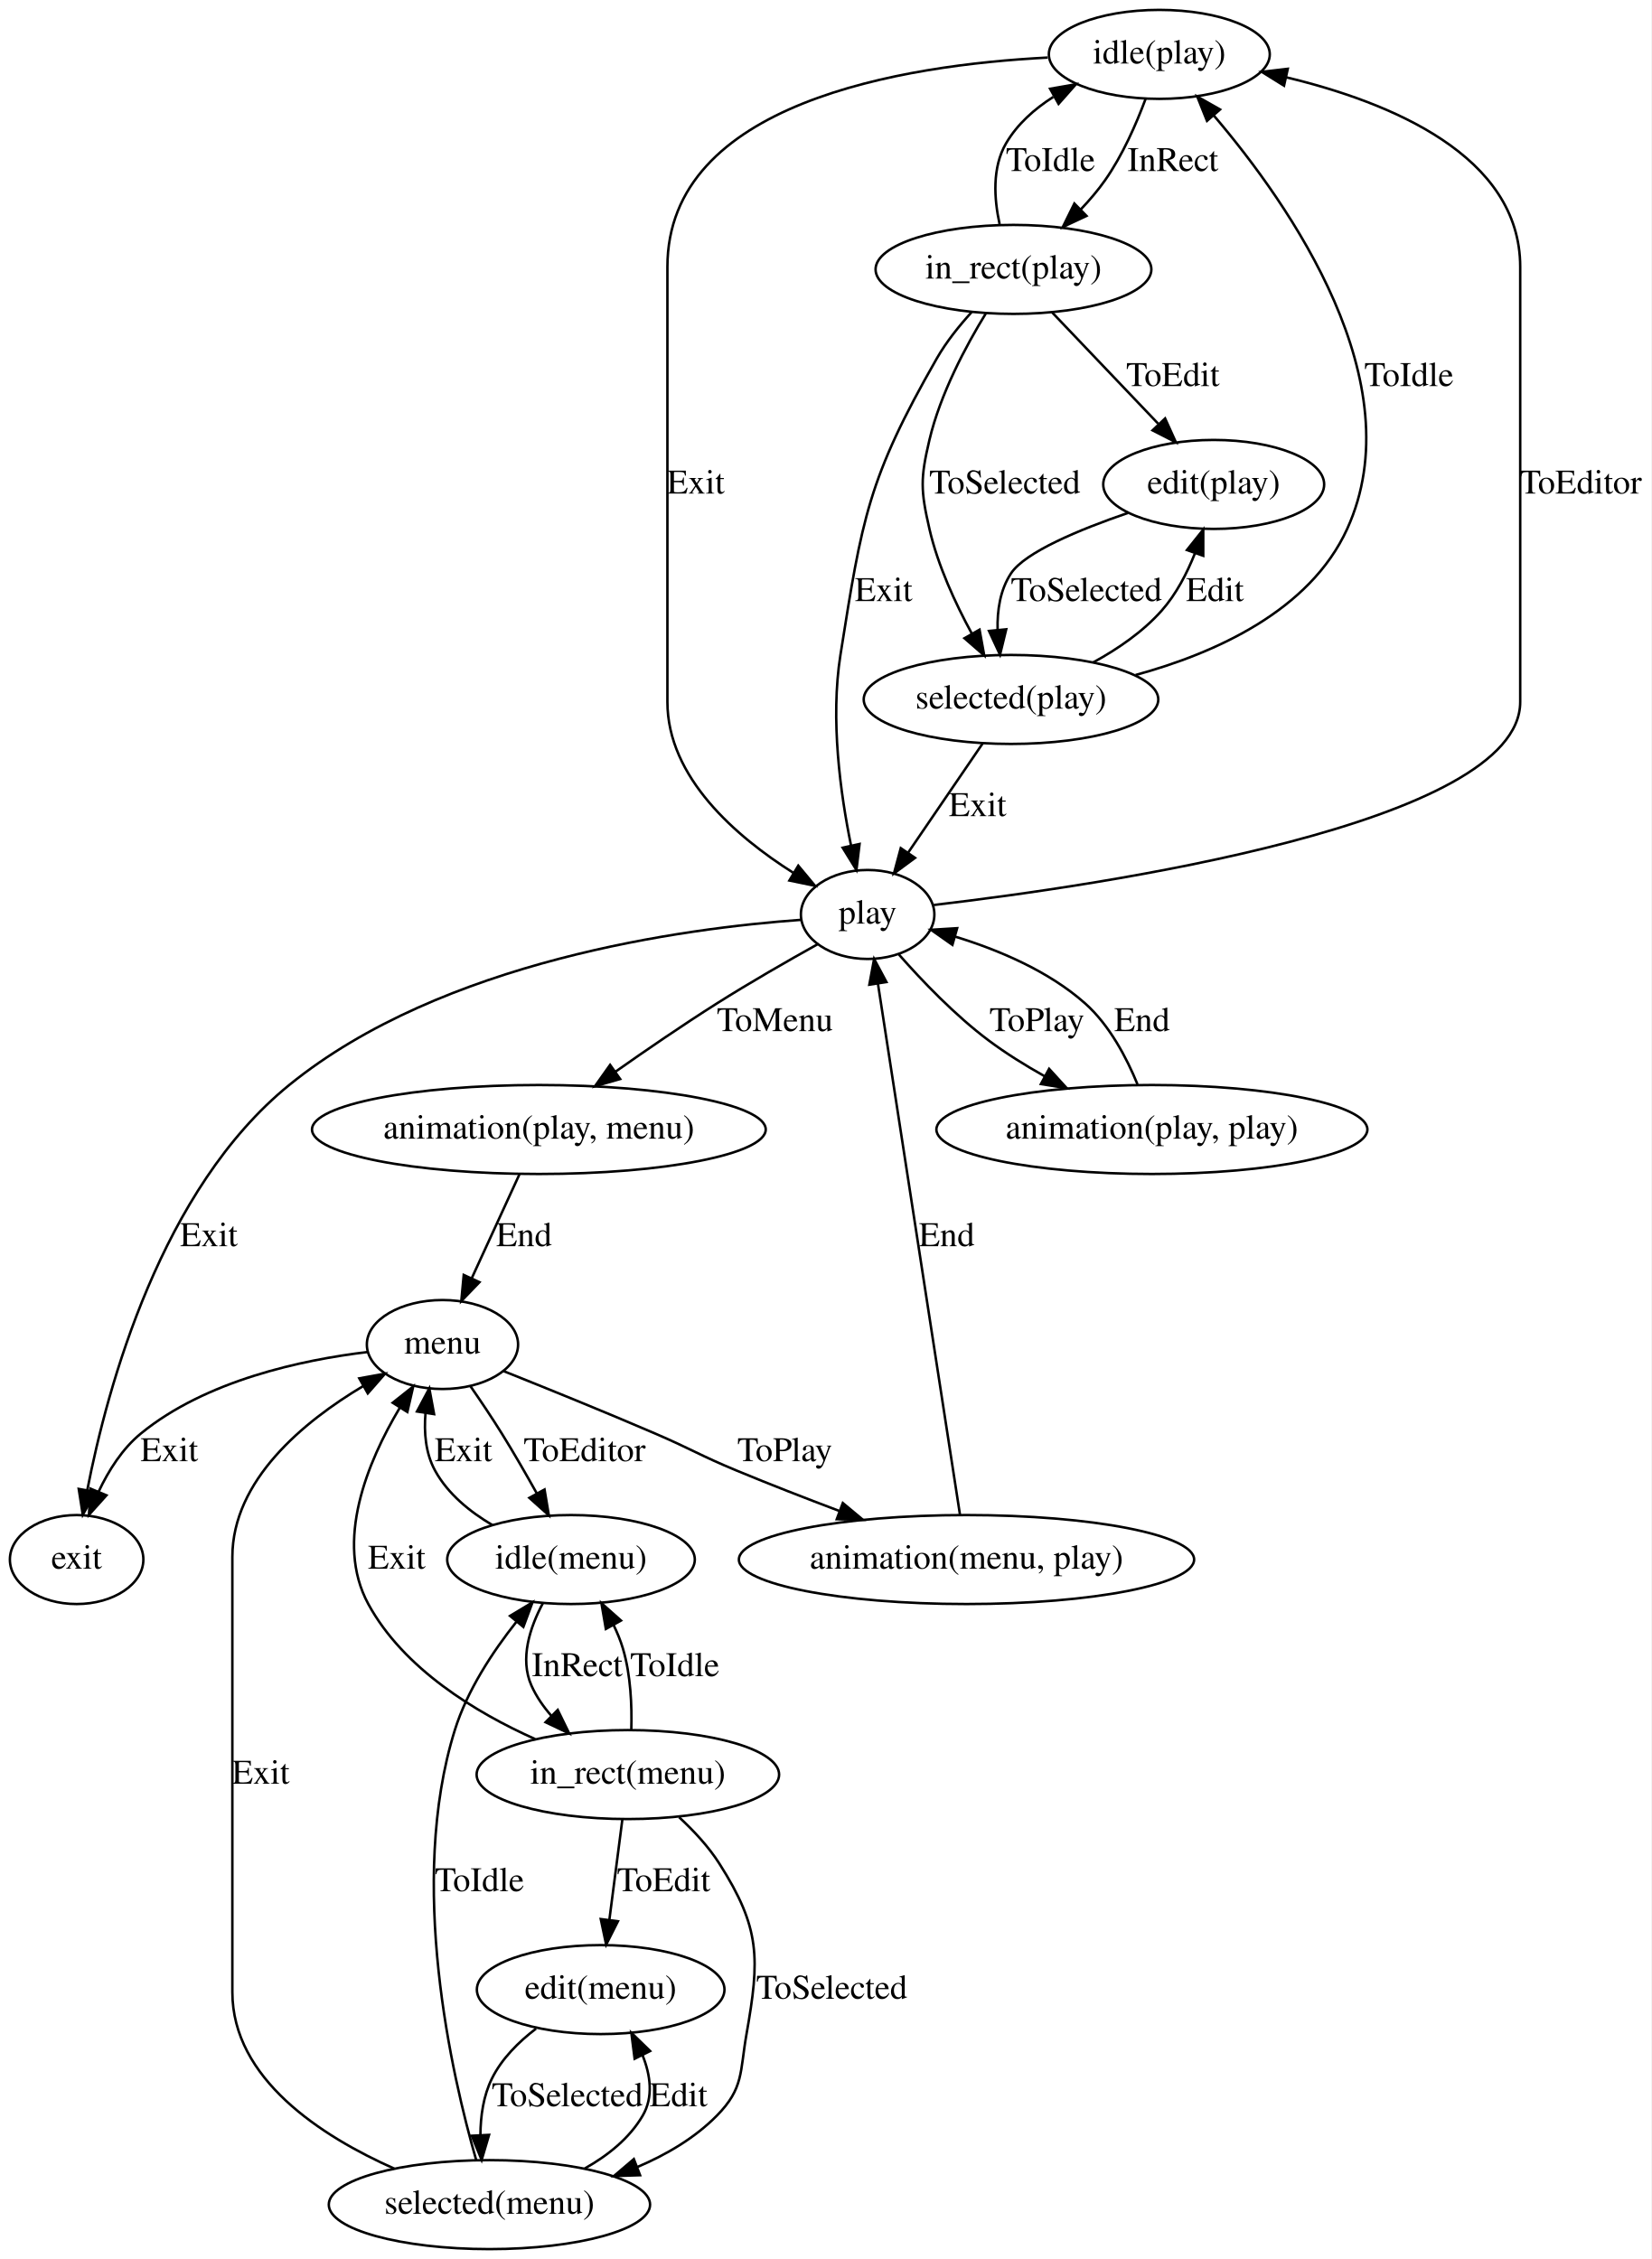
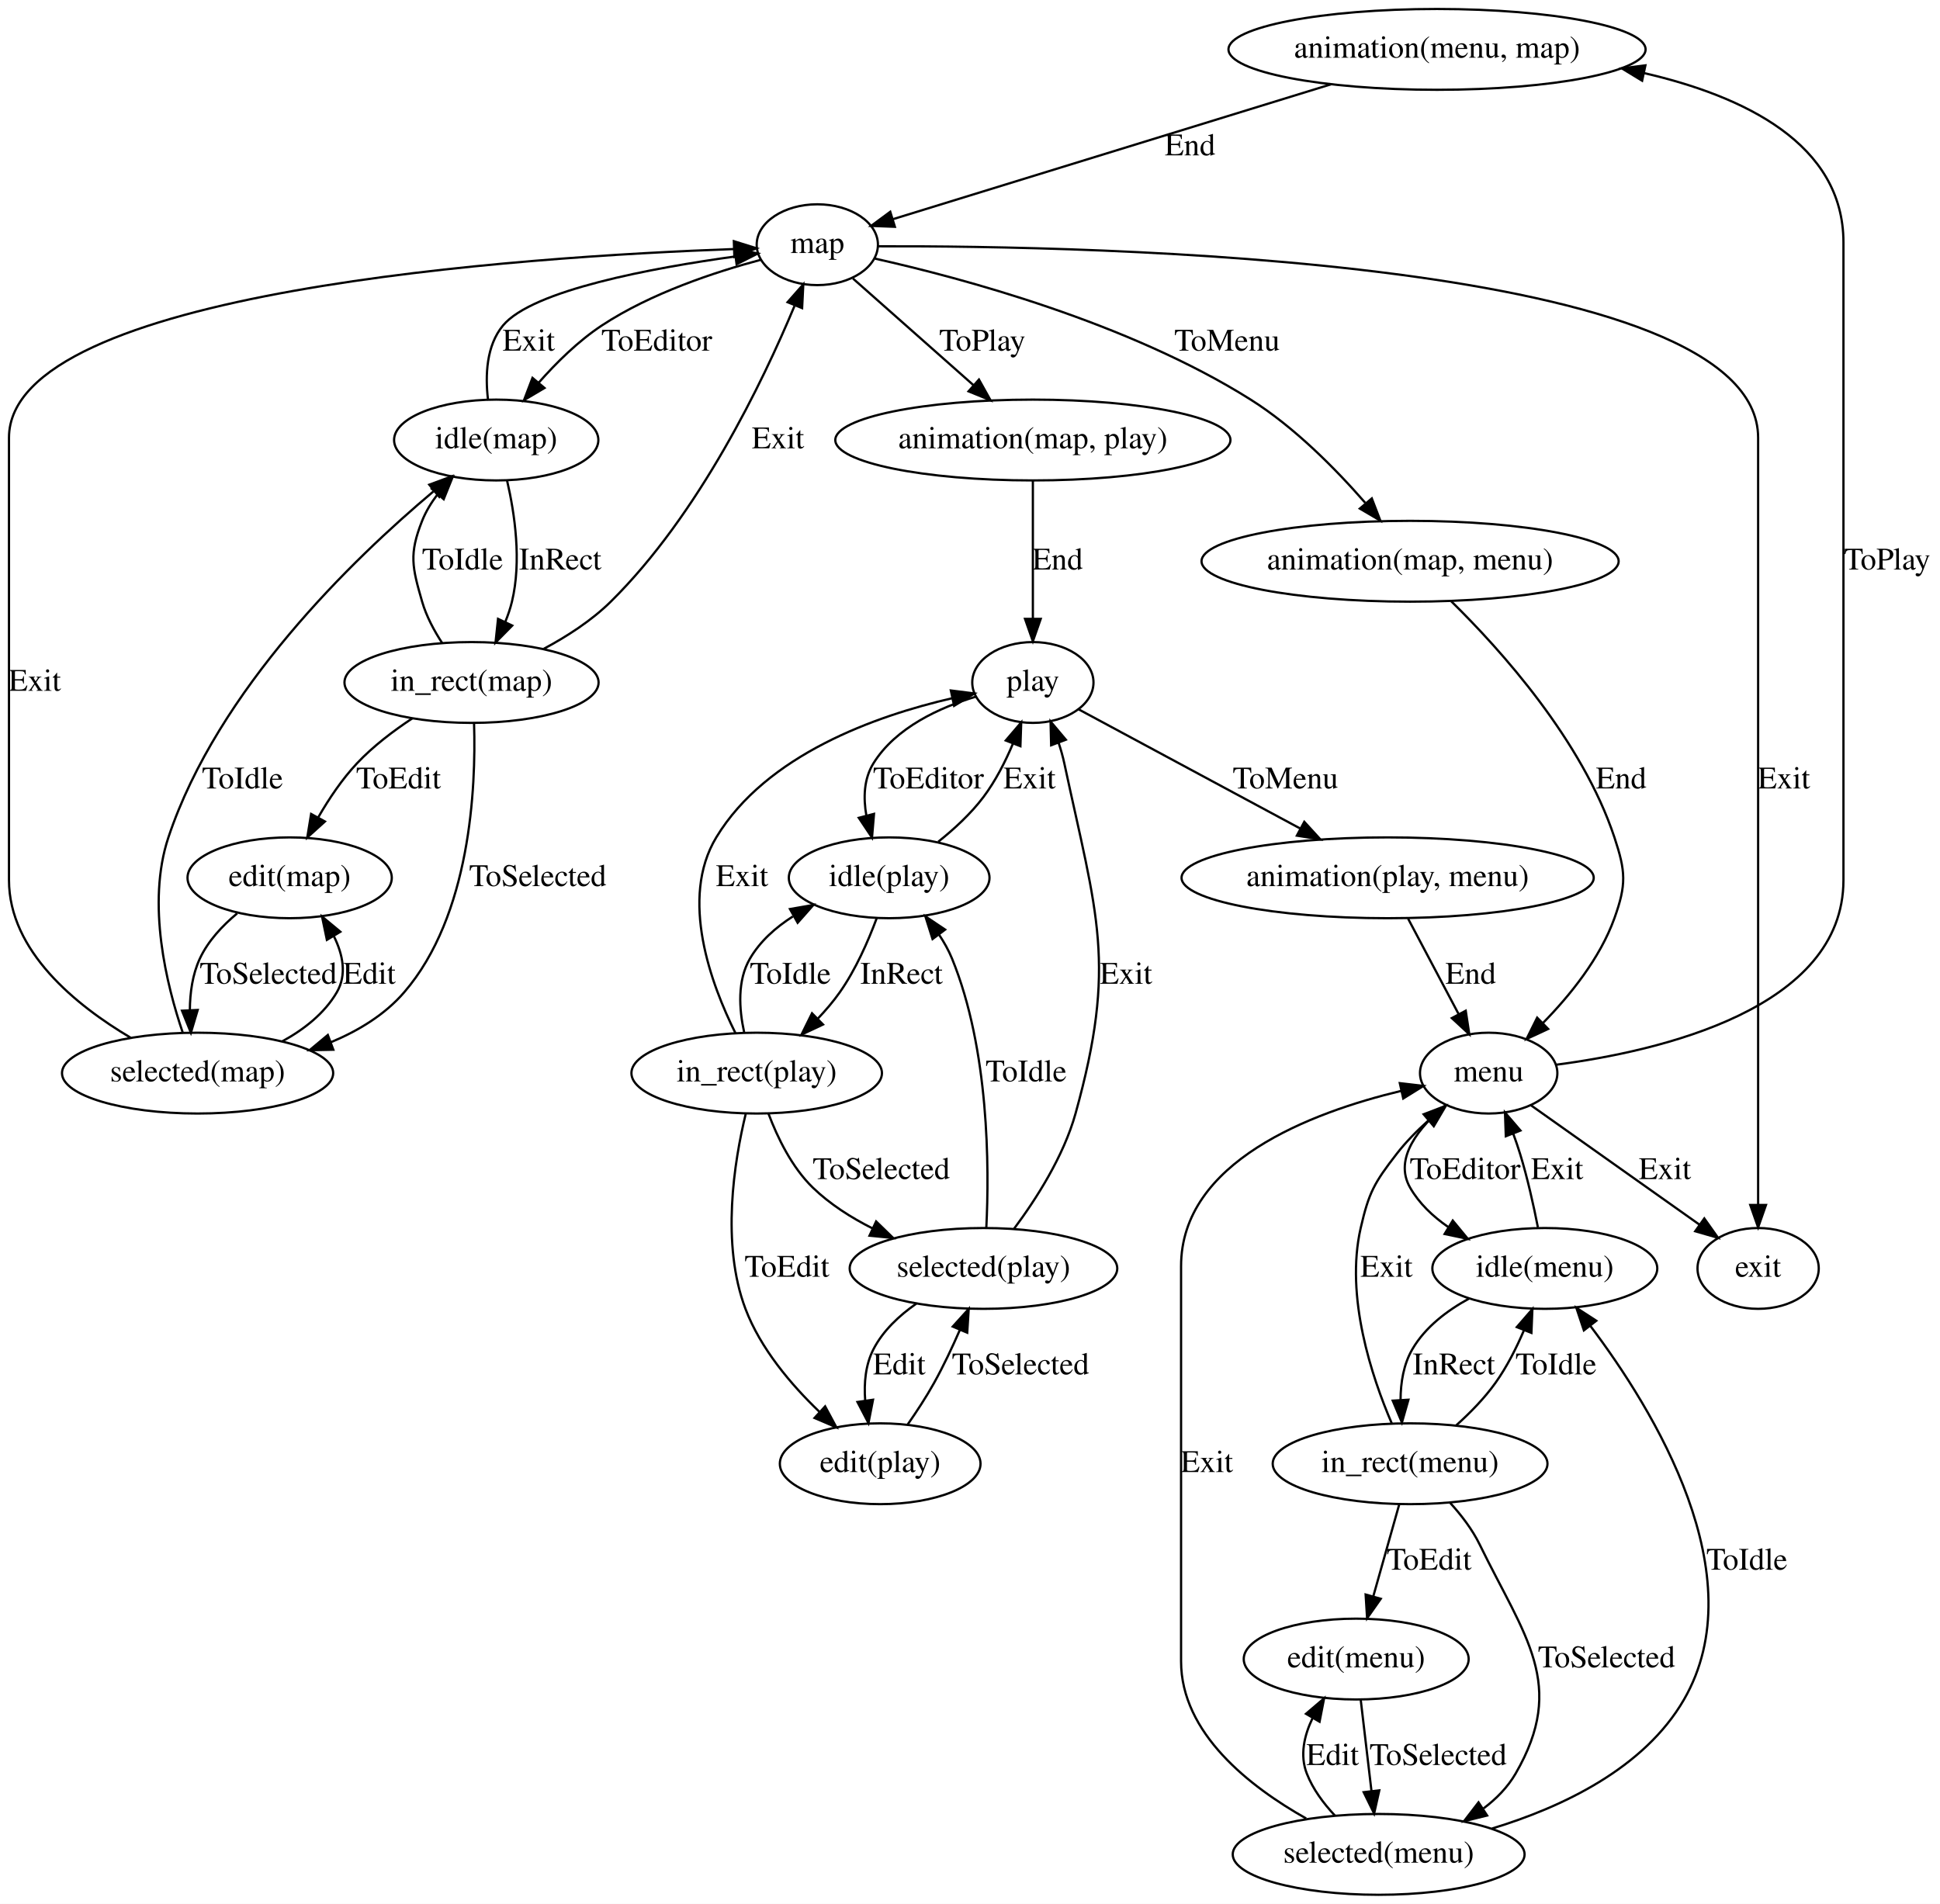
- <svg xmlns="http://www.w3.org/2000/svg" width="668pt" height="914pt" viewBox="0.00 0.00 668.00 914.00">
-   <g id="graph0" class="graph" transform="scale(1 1) rotate(0) translate(4 910)">
-     <polygon fill="white" stroke="transparent" points="-4,4 -4,-910 664,-910 664,4 -4,4" />
+ <svg xmlns="http://www.w3.org/2000/svg" width="864pt" height="848pt" viewBox="0.00 0.00 864.00 848.00">
+   <g id="graph0" class="graph" transform="scale(1 1) rotate(0) translate(4 844)">
+     <polygon fill="white" stroke="transparent" points="-4,4 -4,-844 860,-844 860,4 -4,4" />
    <g id="node1" class="node">
-       <ellipse fill="none" stroke="black" cx="465" cy="-888" rx="44.69" ry="18" />
-       <text text-anchor="middle" x="465" y="-884.3" font-family="Times,serif" font-size="14.00">idle(play)</text>
+       <ellipse fill="none" stroke="black" cx="636" cy="-822" rx="92.88" ry="18" />
+       <text text-anchor="middle" x="636" y="-818.3" font-family="Times,serif" font-size="14.00">animation(menu, map)</text>
+     </g>
+     <g id="node19" class="node">
+       <ellipse fill="none" stroke="black" cx="360" cy="-735" rx="27" ry="18" />
+       <text text-anchor="middle" x="360" y="-731.3" font-family="Times,serif" font-size="14.00">map</text>
+     </g>
+     <g id="edge14" class="edge">
+       <path fill="none" stroke="black" d="M588.87,-806.48C533.38,-789.4 442.62,-761.45 393.73,-746.39" />
+       <polygon fill="black" stroke="black" points="394.55,-742.98 383.96,-743.38 392.49,-749.67 394.55,-742.98" />
+       <text text-anchor="middle" x="526" y="-774.8" font-family="Times,serif" font-size="14.00">End</text>
+     </g>
+     <g id="node2" class="node">
+       <ellipse fill="none" stroke="black" cx="125" cy="-453" rx="45.49" ry="18" />
+       <text text-anchor="middle" x="125" y="-449.3" font-family="Times,serif" font-size="14.00">edit(map)</text>
+     </g>
+     <g id="node7" class="node">
+       <ellipse fill="none" stroke="black" cx="84" cy="-366" rx="60.39" ry="18" />
+       <text text-anchor="middle" x="84" y="-362.3" font-family="Times,serif" font-size="14.00">selected(map)</text>
+     </g>
+     <g id="edge22" class="edge">
+       <path fill="none" stroke="black" d="M101.62,-437.14C95.03,-431.67 88.66,-424.86 85,-417 81.72,-409.97 80.61,-401.75 80.55,-394.03" />
+       <polygon fill="black" stroke="black" points="84.05,-394.13 81.02,-383.98 77.06,-393.8 84.05,-394.13" />
+       <text text-anchor="middle" x="115.5" y="-405.8" font-family="Times,serif" font-size="14.00">ToSelected</text>
+     </g>
+     <g id="node3" class="node">
+       <ellipse fill="none" stroke="black" cx="392" cy="-453" rx="44.69" ry="18" />
+       <text text-anchor="middle" x="392" y="-449.3" font-family="Times,serif" font-size="14.00">idle(play)</text>
+     </g>
+     <g id="node13" class="node">
+       <ellipse fill="none" stroke="black" cx="333" cy="-366" rx="55.79" ry="18" />
+       <text text-anchor="middle" x="333" y="-362.3" font-family="Times,serif" font-size="14.00">in_rect(play)</text>
+     </g>
+     <g id="edge33" class="edge">
+       <path fill="none" stroke="black" d="M386.42,-434.91C382.66,-424.81 377.1,-412.08 370,-402 367.16,-397.97 363.8,-394.03 360.28,-390.33" />
+       <polygon fill="black" stroke="black" points="362.54,-387.65 352.95,-383.15 357.64,-392.65 362.54,-387.65" />
+       <text text-anchor="middle" x="397.5" y="-405.8" font-family="Times,serif" font-size="14.00">InRect</text>
+     </g>
+     <g id="node14" class="node">
+       <ellipse fill="none" stroke="black" cx="456" cy="-540" rx="27" ry="18" />
+       <text text-anchor="middle" x="456" y="-536.3" font-family="Times,serif" font-size="14.00">play</text>
+     </g>
+     <g id="edge32" class="edge">
+       <path fill="none" stroke="black" d="M413.85,-469.05C420.94,-474.7 428.41,-481.57 434,-489 439.35,-496.11 443.74,-504.73 447.14,-512.79" />
+       <polygon fill="black" stroke="black" points="443.92,-514.16 450.81,-522.21 450.45,-511.62 443.92,-514.16" />
+       <text text-anchor="middle" x="454.5" y="-492.8" font-family="Times,serif" font-size="14.00">Exit</text>
+     </g>
+     <g id="node4" class="node">
+       <ellipse fill="none" stroke="black" cx="614" cy="-453" rx="91.78" ry="18" />
+       <text text-anchor="middle" x="614" y="-449.3" font-family="Times,serif" font-size="14.00">animation(play, menu)</text>
+     </g>
+     <g id="node8" class="node">
+       <ellipse fill="none" stroke="black" cx="659" cy="-366" rx="30.59" ry="18" />
+       <text text-anchor="middle" x="659" y="-362.3" font-family="Times,serif" font-size="14.00">menu</text>
+     </g>
+     <g id="edge43" class="edge">
+       <path fill="none" stroke="black" d="M623.11,-434.8C629.58,-422.58 638.37,-405.98 645.63,-392.26" />
+       <polygon fill="black" stroke="black" points="648.78,-393.79 650.37,-383.31 642.59,-390.51 648.78,-393.79" />
+       <text text-anchor="middle" x="651" y="-405.8" font-family="Times,serif" font-size="14.00">End</text>
+     </g>
+     <g id="node5" class="node">
+       <ellipse fill="none" stroke="black" cx="779" cy="-279" rx="27" ry="18" />
+       <text text-anchor="middle" x="779" y="-275.3" font-family="Times,serif" font-size="14.00">exit</text>
+     </g>
+     <g id="node6" class="node">
+       <ellipse fill="none" stroke="black" cx="624" cy="-192" rx="61.19" ry="18" />
+       <text text-anchor="middle" x="624" y="-188.3" font-family="Times,serif" font-size="14.00">in_rect(menu)</text>
+     </g>
+     <g id="edge5" class="edge">
+       <path fill="none" stroke="black" d="M615.84,-209.97C606.98,-230.59 594.98,-266.42 602,-297 605.65,-312.89 608.03,-317.1 618,-330 622.06,-335.25 627.01,-340.27 632.05,-344.8" />
+       <polygon fill="black" stroke="black" points="630.03,-347.67 639.93,-351.45 634.55,-342.33 630.03,-347.67" />
+       <text text-anchor="middle" x="613.5" y="-275.3" font-family="Times,serif" font-size="14.00">Exit</text>
+     </g>
+     <g id="node9" class="node">
+       <ellipse fill="none" stroke="black" cx="610" cy="-18" rx="64.99" ry="18" />
+       <text text-anchor="middle" x="610" y="-14.3" font-family="Times,serif" font-size="14.00">selected(menu)</text>
+     </g>
+     <g id="edge12" class="edge">
+       <path fill="none" stroke="black" d="M641.84,-174.58C646.81,-169.12 651.73,-162.71 655,-156 675.1,-114.75 694,-93.71 671,-54 667.46,-47.9 662.42,-42.76 656.72,-38.48" />
+       <polygon fill="black" stroke="black" points="658.3,-35.32 648.01,-32.78 654.47,-41.18 658.3,-35.32" />
+       <text text-anchor="middle" x="711.5" y="-101.3" font-family="Times,serif" font-size="14.00">ToSelected</text>
+     </g>
+     <g id="node10" class="node">
+       <ellipse fill="none" stroke="black" cx="600" cy="-105" rx="50.09" ry="18" />
+       <text text-anchor="middle" x="600" y="-101.3" font-family="Times,serif" font-size="14.00">edit(menu)</text>
+     </g>
+     <g id="edge7" class="edge">
+       <path fill="none" stroke="black" d="M619.14,-173.8C615.83,-162.05 611.36,-146.24 607.58,-132.84" />
+       <polygon fill="black" stroke="black" points="610.94,-131.85 604.85,-123.18 604.2,-133.75 610.94,-131.85" />
+       <text text-anchor="middle" x="632.5" y="-144.8" font-family="Times,serif" font-size="14.00">ToEdit</text>
    </g>
    <g id="node12" class="node">
-       <ellipse fill="none" stroke="black" cx="347" cy="-540" rx="27" ry="18" />
-       <text text-anchor="middle" x="347" y="-536.3" font-family="Times,serif" font-size="14.00">play</text>
+       <ellipse fill="none" stroke="black" cx="684" cy="-279" rx="50.09" ry="18" />
+       <text text-anchor="middle" x="684" y="-275.3" font-family="Times,serif" font-size="14.00">idle(menu)</text>
+     </g>
+     <g id="edge6" class="edge">
+       <path fill="none" stroke="black" d="M644.5,-209.07C650.67,-214.6 657.1,-221.14 662,-228 667.1,-235.13 671.38,-243.63 674.77,-251.58" />
+       <polygon fill="black" stroke="black" points="671.52,-252.87 678.47,-260.88 678.03,-250.29 671.52,-252.87" />
+       <text text-anchor="middle" x="689" y="-231.8" font-family="Times,serif" font-size="14.00">ToIdle</text>
+     </g>
+     <g id="edge25" class="edge">
+       <path fill="none" stroke="black" d="M121.65,-380.12C131.27,-385.37 140.45,-392.5 146,-402 150.55,-409.8 148.75,-418.77 144.71,-426.94" />
+       <polygon fill="black" stroke="black" points="141.58,-425.35 139.42,-435.73 147.58,-428.97 141.58,-425.35" />
+       <text text-anchor="middle" x="160.5" y="-405.8" font-family="Times,serif" font-size="14.00">Edit</text>
+     </g>
+     <g id="node11" class="node">
+       <ellipse fill="none" stroke="black" cx="217" cy="-648" rx="45.49" ry="18" />
+       <text text-anchor="middle" x="217" y="-644.3" font-family="Times,serif" font-size="14.00">idle(map)</text>
+     </g>
+     <g id="edge24" class="edge">
+       <path fill="none" stroke="black" d="M77.39,-384.02C70.26,-405 61.14,-441.49 71,-471 93,-536.89 153.13,-594.93 188.99,-625.07" />
+       <polygon fill="black" stroke="black" points="187.18,-628.11 197.12,-631.77 191.63,-622.71 187.18,-628.11" />
+       <text text-anchor="middle" x="104" y="-492.8" font-family="Times,serif" font-size="14.00">ToIdle</text>
+     </g>
+     <g id="edge23" class="edge">
+       <path fill="none" stroke="black" d="M54.15,-381.79C30,-396.1 0,-420.26 0,-452 0,-649 0,-649 0,-649 0,-714.79 230.6,-729.72 322.68,-733.06" />
+       <polygon fill="black" stroke="black" points="322.83,-736.56 332.94,-733.4 323.06,-729.57 322.83,-736.56" />
+       <text text-anchor="middle" x="11.5" y="-536.3" font-family="Times,serif" font-size="14.00">Exit</text>
+     </g>
+     <g id="edge13" class="edge">
+       <path fill="none" stroke="black" d="M689.09,-369.74C734.93,-375.75 817,-394.53 817,-452 817,-736 817,-736 817,-736 817,-779.91 772.83,-801.18 728.12,-811.46" />
+       <polygon fill="black" stroke="black" points="727.34,-808.05 718.29,-813.55 728.8,-814.89 727.34,-808.05" />
+       <text text-anchor="middle" x="836.5" y="-590.3" font-family="Times,serif" font-size="14.00">ToPlay</text>
+     </g>
+     <g id="edge1" class="edge">
+       <path fill="none" stroke="black" d="M677.75,-351.72C697.97,-337.39 730.32,-314.48 752.99,-298.42" />
+       <polygon fill="black" stroke="black" points="755.03,-301.27 761.16,-292.63 750.98,-295.56 755.03,-301.27" />
+       <text text-anchor="middle" x="737.5" y="-318.8" font-family="Times,serif" font-size="14.00">Exit</text>
+     </g>
+     <g id="edge2" class="edge">
+       <path fill="none" stroke="black" d="M639.9,-351.85C628.09,-342 616.51,-328.05 624,-315 628.05,-307.94 634.14,-302.17 640.91,-297.5" />
+       <polygon fill="black" stroke="black" points="643,-300.33 649.74,-292.16 639.37,-294.34 643,-300.33" />
+       <text text-anchor="middle" x="648.5" y="-318.8" font-family="Times,serif" font-size="14.00">ToEditor</text>
+     </g>
+     <g id="edge9" class="edge">
+       <path fill="none" stroke="black" d="M577.73,-33.98C552.62,-48.12 522,-71.93 522,-104 522,-280 522,-280 522,-280 522,-326.45 579.56,-348.39 620.06,-358.09" />
+       <polygon fill="black" stroke="black" points="619.42,-361.53 629.95,-360.3 620.95,-354.7 619.42,-361.53" />
+       <text text-anchor="middle" x="533.5" y="-188.3" font-family="Times,serif" font-size="14.00">Exit</text>
+     </g>
+     <g id="edge11" class="edge">
+       <path fill="none" stroke="black" d="M590.47,-35.35C585.43,-40.72 580.68,-47.09 578,-54 574.84,-62.13 576.8,-70.88 580.59,-78.75" />
+       <polygon fill="black" stroke="black" points="577.64,-80.62 585.7,-87.49 583.68,-77.09 577.64,-80.62" />
+       <text text-anchor="middle" x="589.5" y="-57.8" font-family="Times,serif" font-size="14.00">Edit</text>
+     </g>
+     <g id="edge10" class="edge">
+       <path fill="none" stroke="black" d="M660.5,-29.52C691.35,-38.9 728.2,-56.13 746,-87 777.81,-142.18 732.65,-215.87 704.17,-253.55" />
+       <polygon fill="black" stroke="black" points="701.4,-251.41 698.04,-261.46 706.93,-255.7 701.4,-251.41" />
+       <text text-anchor="middle" x="774" y="-144.8" font-family="Times,serif" font-size="14.00">ToIdle</text>
+     </g>
+     <g id="edge8" class="edge">
+       <path fill="none" stroke="black" d="M602.02,-86.8C603.39,-75.16 605.23,-59.55 606.8,-46.24" />
+       <polygon fill="black" stroke="black" points="610.29,-46.52 607.98,-36.18 603.33,-45.7 610.29,-46.52" />
+       <text text-anchor="middle" x="636.5" y="-57.8" font-family="Times,serif" font-size="14.00">ToSelected</text>
+     </g>
+     <g id="node17" class="node">
+       <ellipse fill="none" stroke="black" cx="206" cy="-540" rx="56.59" ry="18" />
+       <text text-anchor="middle" x="206" y="-536.3" font-family="Times,serif" font-size="14.00">in_rect(map)</text>
+     </g>
+     <g id="edge18" class="edge">
+       <path fill="none" stroke="black" d="M221.85,-629.85C225.22,-615.33 228.37,-594.06 224,-576 223.27,-572.98 222.23,-569.92 221.01,-566.94" />
+       <polygon fill="black" stroke="black" points="224.13,-565.35 216.69,-557.81 217.8,-568.34 224.13,-565.35" />
+       <text text-anchor="middle" x="245.5" y="-590.3" font-family="Times,serif" font-size="14.00">InRect</text>
    </g>
    <g id="edge17" class="edge">
-       <path fill="none" stroke="black" d="M419.84,-886.71C361.13,-883.67 266,-868.5 266,-802 266,-802 266,-802 266,-626 266,-595.41 293.84,-571.47 316.87,-556.9" />
-       <polygon fill="black" stroke="black" points="318.94,-559.74 325.72,-551.6 315.34,-553.74 318.94,-559.74" />
-       <text text-anchor="middle" x="277.5" y="-710.3" font-family="Times,serif" font-size="14.00">Exit</text>
-     </g>
-     <g id="node13" class="node">
-       <ellipse fill="none" stroke="black" cx="406" cy="-801" rx="55.79" ry="18" />
-       <text text-anchor="middle" x="406" y="-797.3" font-family="Times,serif" font-size="14.00">in_rect(play)</text>
-     </g>
-     <g id="edge18" class="edge">
-       <path fill="none" stroke="black" d="M459.42,-869.91C455.66,-859.81 450.1,-847.08 443,-837 440.16,-832.97 436.8,-829.03 433.28,-825.33" />
-       <polygon fill="black" stroke="black" points="435.54,-822.65 425.95,-818.15 430.64,-827.65 435.54,-822.65" />
-       <text text-anchor="middle" x="470.5" y="-840.8" font-family="Times,serif" font-size="14.00">InRect</text>
-     </g>
-     <g id="node2" class="node">
-       <ellipse fill="none" stroke="black" cx="214" cy="-453" rx="91.78" ry="18" />
-       <text text-anchor="middle" x="214" y="-449.3" font-family="Times,serif" font-size="14.00">animation(play, menu)</text>
-     </g>
-     <g id="node6" class="node">
-       <ellipse fill="none" stroke="black" cx="175" cy="-366" rx="30.59" ry="18" />
-       <text text-anchor="middle" x="175" y="-362.3" font-family="Times,serif" font-size="14.00">menu</text>
+       <path fill="none" stroke="black" d="M213.32,-666.13C212.08,-676.76 212.56,-690.03 220,-699 233.09,-714.77 286.64,-724.68 323.58,-729.78" />
+       <polygon fill="black" stroke="black" points="323.14,-733.25 333.51,-731.09 324.05,-726.31 323.14,-733.25" />
+       <text text-anchor="middle" x="231.5" y="-687.8" font-family="Times,serif" font-size="14.00">Exit</text>
+     </g>
+     <g id="edge4" class="edge">
+       <path fill="none" stroke="black" d="M650.41,-265.65C640.49,-260.27 630.76,-252.88 625,-243 621.09,-236.3 619.79,-228.18 619.75,-220.45" />
+       <polygon fill="black" stroke="black" points="623.26,-220.52 620.36,-210.33 616.27,-220.1 623.26,-220.52" />
+       <text text-anchor="middle" x="643.5" y="-231.8" font-family="Times,serif" font-size="14.00">InRect</text>
+     </g>
+     <g id="edge3" class="edge">
+       <path fill="none" stroke="black" d="M680.92,-297.31C679.01,-307.02 676.29,-319.3 673,-330 672.09,-332.97 671.03,-336.04 669.92,-339.07" />
+       <polygon fill="black" stroke="black" points="666.63,-337.88 666.26,-348.47 673.15,-340.42 666.63,-337.88" />
+       <text text-anchor="middle" x="689.5" y="-318.8" font-family="Times,serif" font-size="14.00">Exit</text>
+     </g>
+     <g id="edge35" class="edge">
+       <path fill="none" stroke="black" d="M327.39,-384.32C325.16,-394.5 324.3,-407.24 330,-417 334.52,-424.75 341.47,-430.92 349.1,-435.78" />
+       <polygon fill="black" stroke="black" points="347.82,-439.08 358.26,-440.9 351.24,-432.97 347.82,-439.08" />
+       <text text-anchor="middle" x="348" y="-405.8" font-family="Times,serif" font-size="14.00">ToIdle</text>
+     </g>
+     <g id="edge34" class="edge">
+       <path fill="none" stroke="black" d="M323.56,-383.78C312.74,-405.48 298.49,-443.72 315,-471 337.31,-507.88 386.09,-525.16 419.99,-532.97" />
+       <polygon fill="black" stroke="black" points="419.47,-536.44 429.98,-535.11 420.93,-529.6 419.47,-536.44" />
+       <text text-anchor="middle" x="326.5" y="-449.3" font-family="Times,serif" font-size="14.00">Exit</text>
+     </g>
+     <g id="node15" class="node">
+       <ellipse fill="none" stroke="black" cx="388" cy="-192" rx="44.69" ry="18" />
+       <text text-anchor="middle" x="388" y="-188.3" font-family="Times,serif" font-size="14.00">edit(play)</text>
+     </g>
+     <g id="edge36" class="edge">
+       <path fill="none" stroke="black" d="M328.1,-347.78C322.97,-326.6 317.07,-289.91 328,-261 334.69,-243.32 348.3,-227.26 360.87,-215.2" />
+       <polygon fill="black" stroke="black" points="363.48,-217.56 368.5,-208.22 358.75,-212.39 363.48,-217.56" />
+       <text text-anchor="middle" x="346.5" y="-275.3" font-family="Times,serif" font-size="14.00">ToEdit</text>
+     </g>
+     <g id="node16" class="node">
+       <ellipse fill="none" stroke="black" cx="434" cy="-279" rx="59.59" ry="18" />
+       <text text-anchor="middle" x="434" y="-275.3" font-family="Times,serif" font-size="14.00">selected(play)</text>
+     </g>
+     <g id="edge41" class="edge">
+       <path fill="none" stroke="black" d="M338.26,-347.92C342.25,-337.32 348.66,-324.05 358,-315 365.59,-307.65 375.01,-301.65 384.59,-296.83" />
+       <polygon fill="black" stroke="black" points="386.19,-299.94 393.79,-292.56 383.24,-293.59 386.19,-299.94" />
+       <text text-anchor="middle" x="388.5" y="-318.8" font-family="Times,serif" font-size="14.00">ToSelected</text>
+     </g>
+     <g id="edge31" class="edge">
+       <path fill="none" stroke="black" d="M430.68,-533.71C414.58,-528.89 394.94,-519.99 385,-504 380.7,-497.09 380.44,-488.62 381.86,-480.63" />
+       <polygon fill="black" stroke="black" points="385.25,-481.47 384.36,-470.91 378.47,-479.72 385.25,-481.47" />
+       <text text-anchor="middle" x="409.5" y="-492.8" font-family="Times,serif" font-size="14.00">ToEditor</text>
+     </g>
+     <g id="edge42" class="edge">
+       <path fill="none" stroke="black" d="M476.33,-528.06C501.21,-514.68 543.88,-491.72 575.14,-474.91" />
+       <polygon fill="black" stroke="black" points="576.88,-477.94 584.03,-470.12 573.57,-471.78 576.88,-477.94" />
+       <text text-anchor="middle" x="568.5" y="-492.8" font-family="Times,serif" font-size="14.00">ToMenu</text>
+     </g>
+     <g id="edge37" class="edge">
+       <path fill="none" stroke="black" d="M400.13,-209.33C404.15,-215.08 408.49,-221.69 412,-228 416.15,-235.46 420.1,-243.85 423.48,-251.6" />
+       <polygon fill="black" stroke="black" points="420.31,-253.1 427.43,-260.96 426.76,-250.38 420.31,-253.1" />
+       <text text-anchor="middle" x="450.5" y="-231.8" font-family="Times,serif" font-size="14.00">ToSelected</text>
+     </g>
+     <g id="edge39" class="edge">
+       <path fill="none" stroke="black" d="M435.27,-297.19C436.6,-323.9 436.56,-376.5 420,-417 418.49,-420.7 416.45,-424.33 414.16,-427.76" />
+       <polygon fill="black" stroke="black" points="411.32,-425.72 408.12,-435.82 416.92,-429.92 411.32,-425.72" />
+       <text text-anchor="middle" x="453" y="-362.3" font-family="Times,serif" font-size="14.00">ToIdle</text>
+     </g>
+     <g id="edge38" class="edge">
+       <path fill="none" stroke="black" d="M447.62,-296.68C457.37,-309.75 469.68,-328.88 475,-348 493.59,-414.83 484.53,-436.17 470,-504 469.35,-507.04 468.46,-510.15 467.44,-513.21" />
+       <polygon fill="black" stroke="black" points="464.14,-512.04 463.88,-522.63 470.69,-514.51 464.14,-512.04" />
+       <text text-anchor="middle" x="497.5" y="-405.8" font-family="Times,serif" font-size="14.00">Exit</text>
+     </g>
+     <g id="edge40" class="edge">
+       <path fill="none" stroke="black" d="M404.08,-263.31C396.48,-258.02 389.26,-251.27 385,-243 381.44,-236.09 380.74,-227.91 381.32,-220.19" />
+       <polygon fill="black" stroke="black" points="384.81,-220.51 382.78,-210.11 377.88,-219.51 384.81,-220.51" />
+       <text text-anchor="middle" x="396.5" y="-231.8" font-family="Times,serif" font-size="14.00">Edit</text>
+     </g>
+     <g id="edge21" class="edge">
+       <path fill="none" stroke="black" d="M179.68,-524.05C171.19,-518.45 162.14,-511.59 155,-504 148.35,-496.93 142.47,-488.14 137.72,-479.91" />
+       <polygon fill="black" stroke="black" points="140.71,-478.08 132.85,-470.98 134.56,-481.43 140.71,-478.08" />
+       <text text-anchor="middle" x="173.5" y="-492.8" font-family="Times,serif" font-size="14.00">ToEdit</text>
+     </g>
+     <g id="edge26" class="edge">
+       <path fill="none" stroke="black" d="M207.13,-521.57C208.01,-493.08 205.57,-436.3 176,-402 167.38,-391.99 155.57,-384.84 143.29,-379.73" />
+       <polygon fill="black" stroke="black" points="144.45,-376.42 133.86,-376.2 142,-382.98 144.45,-376.42" />
+       <text text-anchor="middle" x="235.5" y="-449.3" font-family="Times,serif" font-size="14.00">ToSelected</text>
+     </g>
+     <g id="edge20" class="edge">
+       <path fill="none" stroke="black" d="M192.96,-557.52C189.33,-563.08 185.87,-569.52 184,-576 179.57,-591.37 178.1,-597.13 184,-612 185.67,-616.22 188.13,-620.22 190.95,-623.91" />
+       <polygon fill="black" stroke="black" points="188.34,-626.24 197.56,-631.46 193.6,-621.63 188.34,-626.24" />
+       <text text-anchor="middle" x="202" y="-590.3" font-family="Times,serif" font-size="14.00">ToIdle</text>
+     </g>
+     <g id="edge19" class="edge">
+       <path fill="none" stroke="black" d="M238.16,-554.99C248.5,-560.51 259.47,-567.58 268,-576 307.31,-614.79 335.69,-673.84 349.83,-707.69" />
+       <polygon fill="black" stroke="black" points="346.75,-709.4 353.76,-717.34 353.23,-706.76 346.75,-709.4" />
+       <text text-anchor="middle" x="342.5" y="-644.3" font-family="Times,serif" font-size="14.00">Exit</text>
+     </g>
+     <g id="node18" class="node">
+       <ellipse fill="none" stroke="black" cx="456" cy="-648" rx="87.99" ry="18" />
+       <text text-anchor="middle" x="456" y="-644.3" font-family="Times,serif" font-size="14.00">animation(map, play)</text>
+     </g>
+     <g id="edge30" class="edge">
+       <path fill="none" stroke="black" d="M456,-629.97C456,-613.38 456,-587.88 456,-568.43" />
+       <polygon fill="black" stroke="black" points="459.5,-568.34 456,-558.34 452.5,-568.34 459.5,-568.34" />
+       <text text-anchor="middle" x="467" y="-590.3" font-family="Times,serif" font-size="14.00">End</text>
+     </g>
+     <g id="edge15" class="edge">
+       <path fill="none" stroke="black" d="M387.17,-734.29C480.02,-734.58 779,-729.26 779,-649 779,-649 779,-649 779,-365 779,-345.75 779,-324.05 779,-307.4" />
+       <polygon fill="black" stroke="black" points="782.5,-307.26 779,-297.26 775.5,-307.26 782.5,-307.26" />
+       <text text-anchor="middle" x="790.5" y="-492.8" font-family="Times,serif" font-size="14.00">Exit</text>
+     </g>
+     <g id="edge16" class="edge">
+       <path fill="none" stroke="black" d="M334.86,-728.29C314.58,-722.89 285.92,-713.45 264,-699 253.54,-692.1 243.74,-682.43 235.82,-673.43" />
+       <polygon fill="black" stroke="black" points="238.5,-671.18 229.38,-665.78 233.15,-675.68 238.5,-671.18" />
+       <text text-anchor="middle" x="288.5" y="-687.8" font-family="Times,serif" font-size="14.00">ToEditor</text>
+     </g>
+     <g id="edge29" class="edge">
+       <path fill="none" stroke="black" d="M375.85,-719.96C390.45,-707.04 412.38,-687.62 429.61,-672.37" />
+       <polygon fill="black" stroke="black" points="431.99,-674.94 437.16,-665.69 427.35,-669.69 431.99,-674.94" />
+       <text text-anchor="middle" x="433.5" y="-687.8" font-family="Times,serif" font-size="14.00">ToPlay</text>
+     </g>
+     <g id="node20" class="node">
+       <ellipse fill="none" stroke="black" cx="624" cy="-594" rx="92.88" ry="18" />
+       <text text-anchor="middle" x="624" y="-590.3" font-family="Times,serif" font-size="14.00">animation(map, menu)</text>
+     </g>
+     <g id="edge27" class="edge">
+       <path fill="none" stroke="black" d="M385.66,-728.81C424.23,-720.18 498.44,-700.36 553,-666 572.54,-653.69 590.87,-635.11 604.01,-620.04" />
+       <polygon fill="black" stroke="black" points="606.95,-621.99 610.75,-612.1 601.61,-617.46 606.95,-621.99" />
+       <text text-anchor="middle" x="542.5" y="-687.8" font-family="Times,serif" font-size="14.00">ToMenu</text>
    </g>
    <g id="edge28" class="edge">
-       <path fill="none" stroke="black" d="M206.11,-434.8C200.59,-422.78 193.13,-406.51 186.89,-392.92" />
-       <polygon fill="black" stroke="black" points="189.97,-391.23 182.62,-383.6 183.6,-394.15 189.97,-391.23" />
-       <text text-anchor="middle" x="208" y="-405.8" font-family="Times,serif" font-size="14.00">End</text>
-     </g>
-     <g id="node3" class="node">
-       <ellipse fill="none" stroke="black" cx="27" cy="-279" rx="27" ry="18" />
-       <text text-anchor="middle" x="27" y="-275.3" font-family="Times,serif" font-size="14.00">exit</text>
-     </g>
-     <g id="node4" class="node">
-       <ellipse fill="none" stroke="black" cx="250" cy="-192" rx="61.19" ry="18" />
-       <text text-anchor="middle" x="250" y="-188.3" font-family="Times,serif" font-size="14.00">in_rect(menu)</text>
-     </g>
-     <g id="edge5" class="edge">
-       <path fill="none" stroke="black" d="M212.5,-206.36C188.5,-217.1 159.27,-234.77 145,-261 131.25,-286.28 144.69,-318.53 157.7,-340.36" />
-       <polygon fill="black" stroke="black" points="154.87,-342.44 163.17,-349.03 160.79,-338.71 154.87,-342.44" />
-       <text text-anchor="middle" x="156.5" y="-275.3" font-family="Times,serif" font-size="14.00">Exit</text>
-     </g>
-     <g id="node8" class="node">
-       <ellipse fill="none" stroke="black" cx="194" cy="-18" rx="64.99" ry="18" />
-       <text text-anchor="middle" x="194" y="-14.3" font-family="Times,serif" font-size="14.00">selected(menu)</text>
-     </g>
-     <g id="edge12" class="edge">
-       <path fill="none" stroke="black" d="M270.72,-174.76C276.62,-169.31 282.63,-162.86 287,-156 303.69,-129.81 303.39,-117.58 298,-87 295.29,-71.63 296.95,-65.12 286,-54 277.1,-44.97 265.64,-38.24 253.84,-33.22" />
-       <polygon fill="black" stroke="black" points="254.94,-29.9 244.35,-29.56 252.42,-36.43 254.94,-29.9" />
-       <text text-anchor="middle" x="332.5" y="-101.3" font-family="Times,serif" font-size="14.00">ToSelected</text>
-     </g>
-     <g id="node9" class="node">
-       <ellipse fill="none" stroke="black" cx="239" cy="-105" rx="50.09" ry="18" />
-       <text text-anchor="middle" x="239" y="-101.3" font-family="Times,serif" font-size="14.00">edit(menu)</text>
-     </g>
-     <g id="edge7" class="edge">
-       <path fill="none" stroke="black" d="M247.77,-173.8C246.27,-162.16 244.25,-146.55 242.52,-133.24" />
-       <polygon fill="black" stroke="black" points="245.98,-132.64 241.22,-123.18 239.04,-133.54 245.98,-132.64" />
-       <text text-anchor="middle" x="264.5" y="-144.8" font-family="Times,serif" font-size="14.00">ToEdit</text>
-     </g>
-     <g id="node11" class="node">
-       <ellipse fill="none" stroke="black" cx="227" cy="-279" rx="50.09" ry="18" />
-       <text text-anchor="middle" x="227" y="-275.3" font-family="Times,serif" font-size="14.00">idle(menu)</text>
-     </g>
-     <g id="edge6" class="edge">
-       <path fill="none" stroke="black" d="M251.39,-210.01C251.68,-219.84 251.18,-232.34 248,-243 247.05,-246.19 245.74,-249.39 244.23,-252.49" />
-       <polygon fill="black" stroke="black" points="241.1,-250.92 239.3,-261.36 247.22,-254.32 241.1,-250.92" />
-       <text text-anchor="middle" x="269" y="-231.8" font-family="Times,serif" font-size="14.00">ToIdle</text>
-     </g>
-     <g id="node5" class="node">
-       <ellipse fill="none" stroke="black" cx="487" cy="-714" rx="44.69" ry="18" />
-       <text text-anchor="middle" x="487" y="-710.3" font-family="Times,serif" font-size="14.00">edit(play)</text>
-     </g>
-     <g id="node7" class="node">
-       <ellipse fill="none" stroke="black" cx="405" cy="-627" rx="59.59" ry="18" />
-       <text text-anchor="middle" x="405" y="-623.3" font-family="Times,serif" font-size="14.00">selected(play)</text>
-     </g>
-     <g id="edge22" class="edge">
-       <path fill="none" stroke="black" d="M452.33,-702.47C432.58,-695.7 410.67,-686.59 405,-678 400.61,-671.35 399.37,-663.04 399.58,-655.12" />
-       <polygon fill="black" stroke="black" points="403.07,-655.39 400.56,-645.1 396.1,-654.71 403.07,-655.39" />
-       <text text-anchor="middle" x="435.5" y="-666.8" font-family="Times,serif" font-size="14.00">ToSelected</text>
-     </g>
-     <g id="edge1" class="edge">
-       <path fill="none" stroke="black" d="M144.84,-362.99C118.08,-359.78 79.27,-351.48 53,-330 45.52,-323.88 39.93,-315.04 35.9,-306.48" />
-       <polygon fill="black" stroke="black" points="39.07,-304.99 31.99,-297.11 32.61,-307.68 39.07,-304.99" />
-       <text text-anchor="middle" x="64.5" y="-318.8" font-family="Times,serif" font-size="14.00">Exit</text>
-     </g>
-     <g id="node10" class="node">
-       <ellipse fill="none" stroke="black" cx="387" cy="-279" rx="92.08" ry="18" />
-       <text text-anchor="middle" x="387" y="-275.3" font-family="Times,serif" font-size="14.00">animation(menu, play)</text>
-     </g>
-     <g id="edge13" class="edge">
-       <path fill="none" stroke="black" d="M199.57,-355.3C216.83,-348.42 240.42,-338.86 261,-330 275.8,-323.63 279.12,-321.17 294,-315 307.34,-309.47 321.89,-303.81 335.44,-298.7" />
-       <polygon fill="black" stroke="black" points="336.96,-301.87 345.1,-295.09 334.51,-295.32 336.96,-301.87" />
-       <text text-anchor="middle" x="313.5" y="-318.8" font-family="Times,serif" font-size="14.00">ToPlay</text>
-     </g>
-     <g id="edge2" class="edge">
-       <path fill="none" stroke="black" d="M186.3,-349.17C190.42,-343.24 195.03,-336.38 199,-330 203.83,-322.22 208.8,-313.58 213.2,-305.7" />
-       <polygon fill="black" stroke="black" points="216.29,-307.34 218.04,-296.89 210.15,-303.96 216.29,-307.34" />
-       <text text-anchor="middle" x="232.5" y="-318.8" font-family="Times,serif" font-size="14.00">ToEditor</text>
-     </g>
-     <g id="edge24" class="edge">
-       <path fill="none" stroke="black" d="M455.41,-636.9C487.55,-645.68 525.88,-662.85 541,-696 567.98,-755.17 518.05,-826.88 487.02,-863.29" />
-       <polygon fill="black" stroke="black" points="484.29,-861.1 480.35,-870.93 489.57,-865.7 484.29,-861.1" />
-       <text text-anchor="middle" x="566" y="-753.8" font-family="Times,serif" font-size="14.00">ToIdle</text>
-     </g>
-     <g id="edge25" class="edge">
-       <path fill="none" stroke="black" d="M438.24,-641.98C448.16,-647.4 458.4,-654.4 466,-663 471.85,-669.62 476.23,-678.11 479.44,-686.2" />
-       <polygon fill="black" stroke="black" points="476.17,-687.45 482.78,-695.73 482.77,-685.13 476.17,-687.45" />
-       <text text-anchor="middle" x="487.5" y="-666.8" font-family="Times,serif" font-size="14.00">Edit</text>
-     </g>
-     <g id="edge23" class="edge">
-       <path fill="none" stroke="black" d="M393.54,-609.21C384.9,-596.55 372.94,-579.01 363.3,-564.89" />
-       <polygon fill="black" stroke="black" points="366.18,-562.9 357.65,-556.61 360.4,-566.84 366.18,-562.9" />
-       <text text-anchor="middle" x="391.5" y="-579.8" font-family="Times,serif" font-size="14.00">Exit</text>
-     </g>
-     <g id="edge9" class="edge">
-       <path fill="none" stroke="black" d="M155.57,-32.53C125.94,-45.7 90,-68.91 90,-104 90,-280 90,-280 90,-280 90,-311.09 118.78,-334.78 142.85,-349.15" />
-       <polygon fill="black" stroke="black" points="141.35,-352.32 151.77,-354.2 144.79,-346.23 141.35,-352.32" />
-       <text text-anchor="middle" x="101.5" y="-188.3" font-family="Times,serif" font-size="14.00">Exit</text>
-     </g>
-     <g id="edge11" class="edge">
-       <path fill="none" stroke="black" d="M232.62,-32.66C241.88,-37.86 250.64,-44.82 256,-54 260.39,-61.51 259.19,-70.32 255.94,-78.44" />
-       <polygon fill="black" stroke="black" points="252.74,-77.02 251.4,-87.53 259,-80.15 252.74,-77.02" />
-       <text text-anchor="middle" x="270.5" y="-57.8" font-family="Times,serif" font-size="14.00">Edit</text>
-     </g>
-     <g id="edge10" class="edge">
-       <path fill="none" stroke="black" d="M188.63,-36.08C178.83,-70.08 160.74,-148.27 180,-210 185,-226.03 195.25,-241.61 204.9,-253.8" />
-       <polygon fill="black" stroke="black" points="202.34,-256.2 211.42,-261.67 207.73,-251.74 202.34,-256.2" />
-       <text text-anchor="middle" x="190" y="-144.8" font-family="Times,serif" font-size="14.00">ToIdle</text>
-     </g>
-     <g id="edge8" class="edge">
-       <path fill="none" stroke="black" d="M212.87,-89.22C205.78,-83.83 198.98,-77.05 195,-69 191.56,-62.04 190.4,-53.85 190.35,-46.13" />
-       <polygon fill="black" stroke="black" points="193.85,-46.22 190.85,-36.06 186.85,-45.87 193.85,-46.22" />
-       <text text-anchor="middle" x="225.5" y="-57.8" font-family="Times,serif" font-size="14.00">ToSelected</text>
-     </g>
-     <g id="edge14" class="edge">
-       <path fill="none" stroke="black" d="M384.37,-297.06C377.57,-341.03 359.43,-458.54 351.18,-511.93" />
-       <polygon fill="black" stroke="black" points="347.69,-511.59 349.62,-522.01 354.61,-512.66 347.69,-511.59" />
-       <text text-anchor="middle" x="379" y="-405.8" font-family="Times,serif" font-size="14.00">End</text>
-     </g>
-     <g id="edge4" class="edge">
-       <path fill="none" stroke="black" d="M215.68,-261.45C210.37,-251.54 206.17,-238.82 211,-228 212.98,-223.56 215.83,-219.45 219.11,-215.72" />
-       <polygon fill="black" stroke="black" points="221.63,-218.15 226.28,-208.63 216.71,-213.17 221.63,-218.15" />
-       <text text-anchor="middle" x="229.5" y="-231.8" font-family="Times,serif" font-size="14.00">InRect</text>
-     </g>
-     <g id="edge3" class="edge">
-       <path fill="none" stroke="black" d="M195.24,-292.93C186.08,-298.32 177.17,-305.57 172,-315 168.16,-322 167.46,-330.4 168.14,-338.31" />
-       <polygon fill="black" stroke="black" points="164.69,-338.91 169.68,-348.25 171.61,-337.84 164.69,-338.91" />
-       <text text-anchor="middle" x="183.5" y="-318.8" font-family="Times,serif" font-size="14.00">Exit</text>
-     </g>
-     <g id="edge16" class="edge">
-       <path fill="none" stroke="black" d="M373.77,-543.84C440.88,-551.71 611,-576.53 611,-626 611,-802 611,-802 611,-802 611,-847.07 558.39,-868.66 516.33,-878.72" />
-       <polygon fill="black" stroke="black" points="515.45,-875.33 506.45,-880.92 516.97,-882.16 515.45,-875.33" />
-       <text text-anchor="middle" x="635.5" y="-710.3" font-family="Times,serif" font-size="14.00">ToEditor</text>
-     </g>
-     <g id="edge27" class="edge">
-       <path fill="none" stroke="black" d="M326.69,-527.92C314.7,-521.24 299.31,-512.42 286,-504 272.31,-495.34 257.56,-485.24 244.99,-476.39" />
-       <polygon fill="black" stroke="black" points="246.87,-473.43 236.68,-470.5 242.82,-479.14 246.87,-473.43" />
-       <text text-anchor="middle" x="309.5" y="-492.8" font-family="Times,serif" font-size="14.00">ToMenu</text>
-     </g>
-     <g id="edge15" class="edge">
-       <path fill="none" stroke="black" d="M320.06,-537.83C273.02,-534.46 175.05,-521.42 113,-471 61.2,-428.91 39.47,-349.01 31.32,-307.14" />
-       <polygon fill="black" stroke="black" points="34.73,-306.33 29.49,-297.12 27.85,-307.58 34.73,-306.33" />
-       <text text-anchor="middle" x="80.5" y="-405.8" font-family="Times,serif" font-size="14.00">Exit</text>
-     </g>
-     <g id="node14" class="node">
-       <ellipse fill="none" stroke="black" cx="462" cy="-453" rx="87.18" ry="18" />
-       <text text-anchor="middle" x="462" y="-449.3" font-family="Times,serif" font-size="14.00">animation(play, play)</text>
-     </g>
-     <g id="edge29" class="edge">
-       <path fill="none" stroke="black" d="M359.67,-523.78C368.99,-513.18 382.37,-499.18 396,-489 402.95,-483.81 410.76,-478.95 418.53,-474.59" />
-       <polygon fill="black" stroke="black" points="420.42,-477.55 427.56,-469.72 417.09,-471.39 420.42,-477.55" />
-       <text text-anchor="middle" x="415.5" y="-492.8" font-family="Times,serif" font-size="14.00">ToPlay</text>
-     </g>
-     <g id="edge20" class="edge">
-       <path fill="none" stroke="black" d="M400.39,-819.32C398.16,-829.5 397.3,-842.24 403,-852 407.52,-859.75 414.47,-865.92 422.1,-870.78" />
-       <polygon fill="black" stroke="black" points="420.82,-874.08 431.26,-875.9 424.24,-867.97 420.82,-874.08" />
-       <text text-anchor="middle" x="421" y="-840.8" font-family="Times,serif" font-size="14.00">ToIdle</text>
-     </g>
-     <g id="edge21" class="edge">
-       <path fill="none" stroke="black" d="M421.62,-783.61C433.8,-770.83 450.88,-752.9 464.53,-738.58" />
-       <polygon fill="black" stroke="black" points="467.34,-740.7 471.71,-731.05 462.27,-735.88 467.34,-740.7" />
-       <text text-anchor="middle" x="470.5" y="-753.8" font-family="Times,serif" font-size="14.00">ToEdit</text>
-     </g>
-     <g id="edge26" class="edge">
-       <path fill="none" stroke="black" d="M394.85,-783.24C386.72,-769.97 376.4,-750.63 372,-732 368.32,-716.43 368.42,-711.59 372,-696 375.4,-681.22 382.45,-665.93 389.17,-653.6" />
-       <polygon fill="black" stroke="black" points="392.27,-655.23 394.17,-644.81 386.18,-651.77 392.27,-655.23" />
-       <text text-anchor="middle" x="402.5" y="-710.3" font-family="Times,serif" font-size="14.00">ToSelected</text>
-     </g>
-     <g id="edge19" class="edge">
-       <path fill="none" stroke="black" d="M389.02,-783.65C383.97,-778.1 378.79,-771.62 375,-765 347.16,-716.32 344.77,-700.39 336,-645 331.87,-618.92 335.98,-588.91 340.3,-567.85" />
-       <polygon fill="black" stroke="black" points="343.74,-568.52 342.47,-558 336.9,-567.02 343.74,-568.52" />
-       <text text-anchor="middle" x="353.5" y="-666.8" font-family="Times,serif" font-size="14.00">Exit</text>
-     </g>
-     <g id="edge30" class="edge">
-       <path fill="none" stroke="black" d="M456.18,-471.26C451.81,-481.93 444.88,-495.21 435,-504 420.21,-517.16 399.88,-525.68 382.48,-531.02" />
-       <polygon fill="black" stroke="black" points="381.3,-527.71 372.64,-533.8 383.21,-534.45 381.3,-527.71" />
-       <text text-anchor="middle" x="458" y="-492.8" font-family="Times,serif" font-size="14.00">End</text>
+       <path fill="none" stroke="black" d="M642.34,-576.15C664.53,-554.38 700.68,-514.14 715,-471 720.04,-455.81 720.4,-450.06 715,-435 708.58,-417.12 695.21,-400.58 683.14,-388.29" />
+       <polygon fill="black" stroke="black" points="685.48,-385.68 675.87,-381.21 680.59,-390.7 685.48,-385.68" />
+       <text text-anchor="middle" x="718" y="-492.8" font-family="Times,serif" font-size="14.00">End</text>
    </g>
  </g>
</svg>
